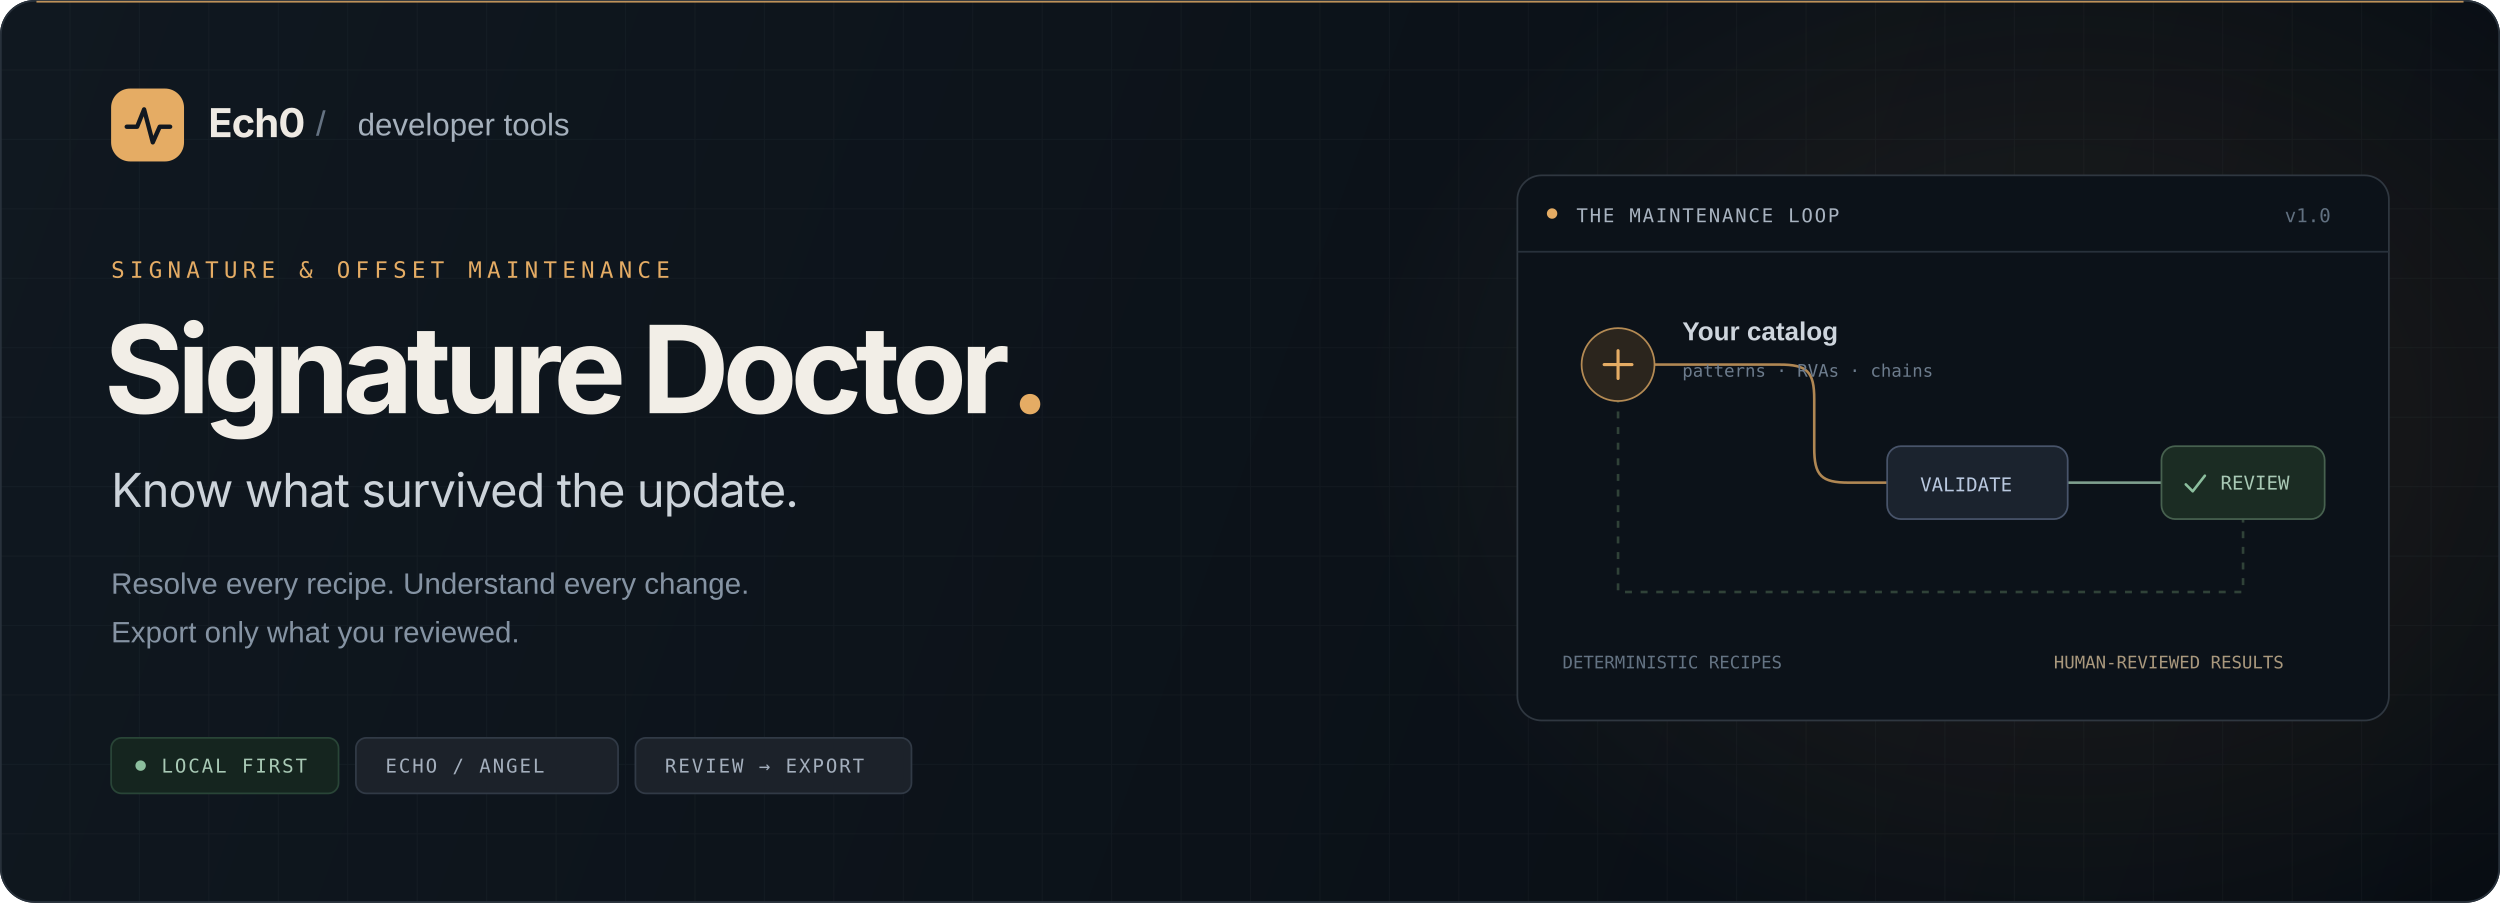
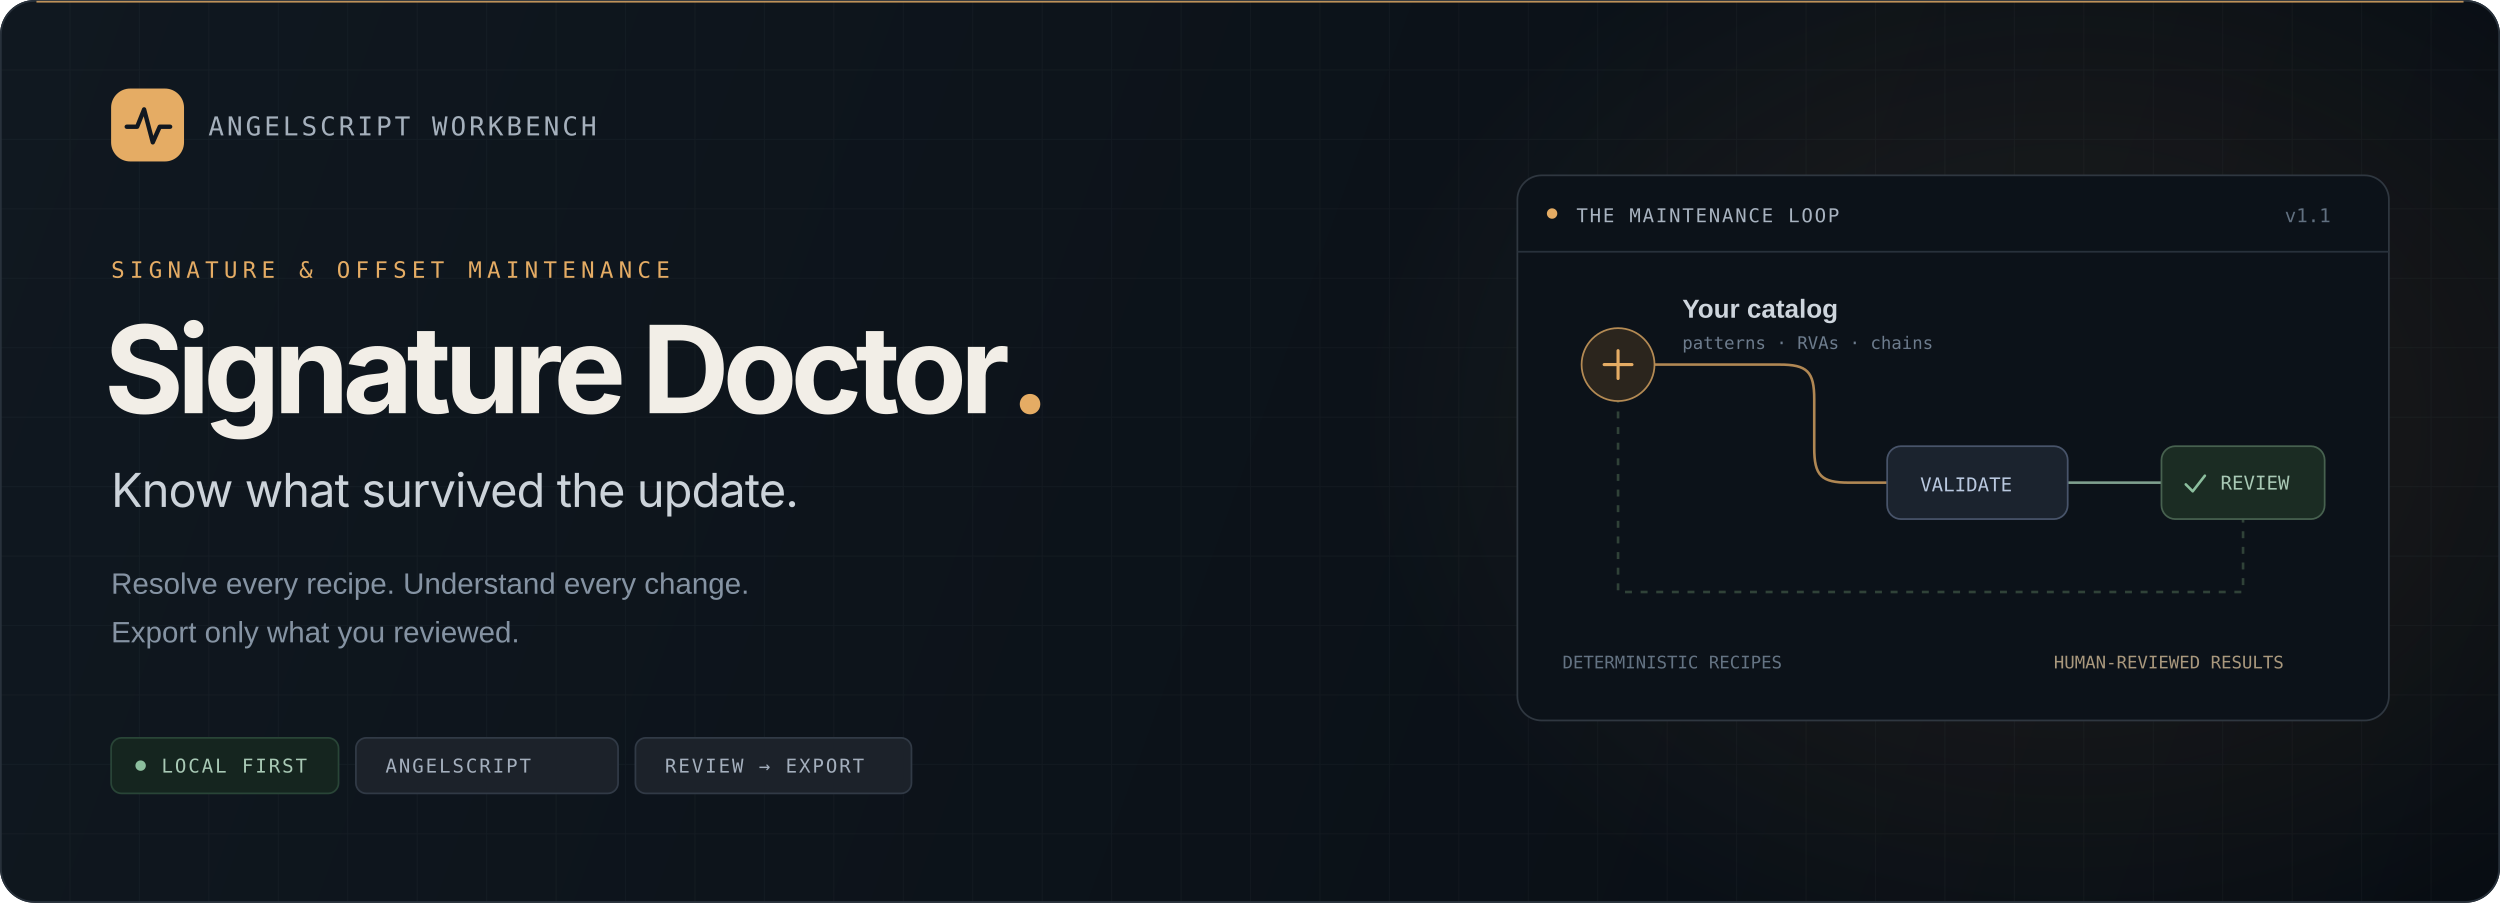
<svg xmlns="http://www.w3.org/2000/svg" width="1440" height="520" viewBox="0 0 1440 520" fill="none" role="img" aria-labelledby="title desc">
  <defs>
    <linearGradient id="bg" x1="0" y1="0" x2="1440" y2="520" gradientUnits="userSpaceOnUse">
      <stop stop-color="#101820" />
      <stop offset="1" stop-color="#080D13" />
    </linearGradient>
    <radialGradient id="glow" cx="0" cy="0" r="1" gradientTransform="translate(1190 245) rotate(90) scale(320 410)" gradientUnits="userSpaceOnUse">
      <stop stop-color="#E5AC64" stop-opacity=".10" />
      <stop offset="1" stop-color="#E5AC64" stop-opacity="0" />
    </radialGradient>
    <pattern id="grid" width="40" height="40" patternUnits="userSpaceOnUse">
      <path d="M40 0H0V40" stroke="#A9B5C5" stroke-opacity=".045" />
    </pattern>
    <linearGradient id="stroke" x1="853" y1="147" x2="1362" y2="360" gradientUnits="userSpaceOnUse">
      <stop stop-color="#DAA462" stop-opacity=".8" />
      <stop offset="1" stop-color="#DAA462" stop-opacity=".15" />
    </linearGradient>
  </defs>
  <rect width="1440" height="520" rx="20" fill="url(#bg)" />
  <rect width="1440" height="520" rx="20" fill="url(#grid)" />
  <rect width="1440" height="520" rx="20" fill="url(#glow)" />
  <rect x=".5" y=".5" width="1439" height="519" rx="19.5" stroke="#28313B" />
  <path d="M21 1H1419" stroke="#E5AC64" stroke-opacity=".8" />
  <g transform="translate(64 51)">
    <rect width="42" height="42" rx="11" fill="#E5AC64" />
    <path d="M9 22H15L19 12L24 31L28 22H34" stroke="#111820" stroke-width="2.5" stroke-linecap="round" stroke-linejoin="round" />
-     <text x="56" y="28" fill="#EEEAE3" font-family="Inter, Segoe UI, Arial, sans-serif" font-size="23" font-weight="650" letter-spacing="-.5">Ech0</text>
-     <text x="118" y="27" fill="#657383" font-family="Segoe UI, Arial, sans-serif" font-size="20">/</text>
-     <text x="142" y="27" fill="#A5B0BC" font-family="Segoe UI, Arial, sans-serif" font-size="18">developer tools</text>
+     <text x="56" y="27" fill="#A5B0BC" font-family="SFMono-Regular, Consolas, monospace" font-size="15" letter-spacing="1.7">ANGELSCRIPT WORKBENCH</text>
  </g>
  <text x="64" y="160" fill="#E5AC64" font-family="SFMono-Regular, Consolas, monospace" font-size="13" letter-spacing="3">SIGNATURE &amp; OFFSET MAINTENANCE</text>
  <text x="60" y="238" fill="#F2EEE7" font-family="Inter, Segoe UI, Arial, sans-serif" font-size="70" font-weight="650" letter-spacing="-3.8">Signature Doctor<tspan fill="#E5AC64">.</tspan>
  </text>
  <text x="64" y="292" fill="#CCD3DA" font-family="Inter, Segoe UI, Arial, sans-serif" font-size="27" font-weight="400" letter-spacing="-.5">Know what survived the update.</text>
  <text x="64" y="342" fill="#8593A3" font-family="Segoe UI, Arial, sans-serif" font-size="17">Resolve every recipe. Understand every change.</text>
  <text x="64" y="370" fill="#8593A3" font-family="Segoe UI, Arial, sans-serif" font-size="17">Export only what you reviewed.</text>
  <g font-family="SFMono-Regular, Consolas, monospace" font-size="11" letter-spacing="1.1">
    <rect x="64" y="425" width="131" height="32" rx="6" fill="#15251F" stroke="#294537" />
    <circle cx="81" cy="441" r="3" fill="#8CBF9E" />
    <text x="93" y="445" fill="#A8C9B5">LOCAL FIRST</text>
    <rect x="205" y="425" width="151" height="32" rx="6" fill="#1C222A" stroke="#313A46" />
-     <text x="222" y="445" fill="#A4AFBD">ECHO / ANGEL</text>
+     <text x="222" y="445" fill="#A4AFBD">ANGELSCRIPT</text>
    <rect x="366" y="425" width="159" height="32" rx="6" fill="#1C222A" stroke="#313A46" />
    <text x="383" y="445" fill="#A4AFBD">REVIEW → EXPORT</text>
  </g>
  <g transform="translate(874 101)">
    <rect x="0" y="0" width="502" height="314" rx="14" fill="#0C1219" stroke="#2F3740" />
    <path d="M0 44H502" stroke="#28313B" />
    <circle cx="20" cy="22" r="3" fill="#E5AC64" />
    <text x="34" y="27" fill="#A8B3C0" font-family="SFMono-Regular, Consolas, monospace" font-size="11" letter-spacing="1">THE MAINTENANCE LOOP</text>
-     <text x="442" y="27" fill="#617080" font-family="SFMono-Regular, Consolas, monospace" font-size="11">v1.0</text>
+     <text x="442" y="27" fill="#617080" font-family="SFMono-Regular, Consolas, monospace" font-size="11">v1.1</text>
    <path d="M58 109H151C167 109 171 113 171 129V157C171 173 175 177 191 177H284" stroke="url(#stroke)" stroke-width="1.5" />
    <path d="M58 109V240H418V177" stroke="#304238" stroke-width="1.5" stroke-dasharray="4 5" />
    <path d="M308 177H380" stroke="#7E9F8E" stroke-width="1.5" />
    <circle cx="58" cy="109" r="21" fill="#2B251D" stroke="#B58B54" />
    <path d="M50 109H66M58 101V117" stroke="#E5AC64" stroke-width="1.8" stroke-linecap="round" />
-     <text x="95" y="95" fill="#CED5DD" font-family="Segoe UI, Arial, sans-serif" font-size="15" font-weight="600">Your catalog</text>
-     <text x="95" y="116" fill="#6D7C8D" font-family="SFMono-Regular, Consolas, monospace" font-size="10">patterns · RVAs · chains</text>
+     <text x="95" y="82" fill="#CED5DD" font-family="Segoe UI, Arial, sans-serif" font-size="15" font-weight="600">Your catalog</text>
+     <text x="95" y="100" fill="#6D7C8D" font-family="SFMono-Regular, Consolas, monospace" font-size="10">patterns · RVAs · chains</text>
    <rect x="213" y="156" width="104" height="42" rx="8" fill="#1B232E" stroke="#48546A" />
    <text x="232" y="182" fill="#B9C8DF" font-family="SFMono-Regular, Consolas, monospace" font-size="11">VALIDATE</text>
    <rect x="371" y="156" width="94" height="42" rx="8" fill="#1B2C23" stroke="#47614F" />
    <path d="M385 178L389 182L396 173" stroke="#8CBF9E" stroke-width="1.5" stroke-linecap="round" stroke-linejoin="round" />
    <text x="405" y="181" fill="#A8C9B5" font-family="SFMono-Regular, Consolas, monospace" font-size="11">REVIEW</text>
    <text x="26" y="284" fill="#647383" font-family="SFMono-Regular, Consolas, monospace" font-size="10">DETERMINISTIC RECIPES</text>
    <text x="309" y="284" fill="#A9987D" font-family="SFMono-Regular, Consolas, monospace" font-size="10">HUMAN-REVIEWED RESULTS</text>
  </g>
</svg>
